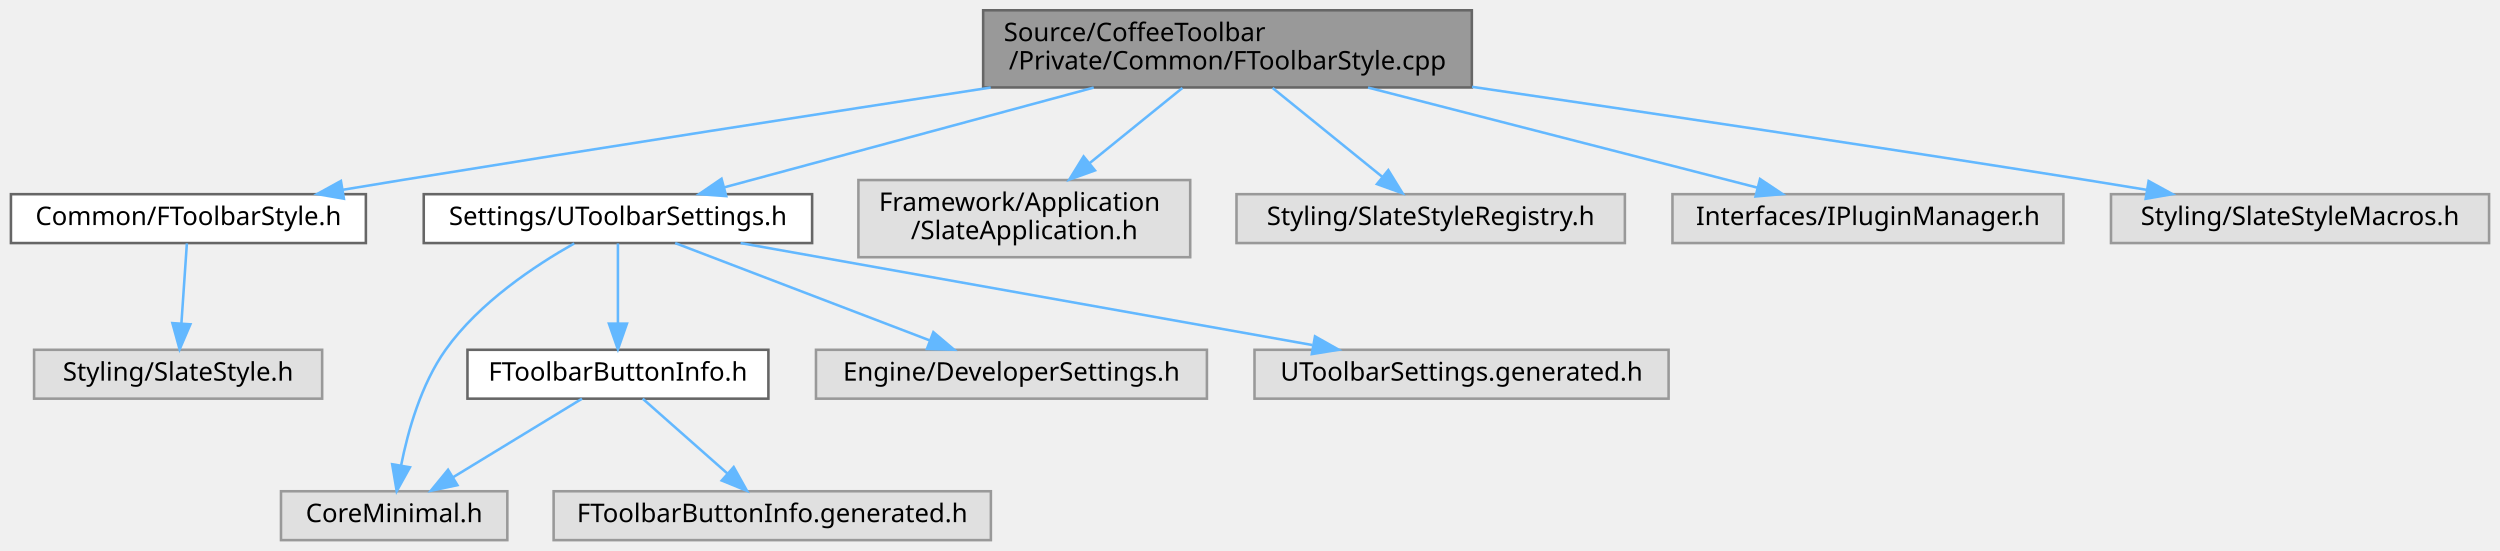
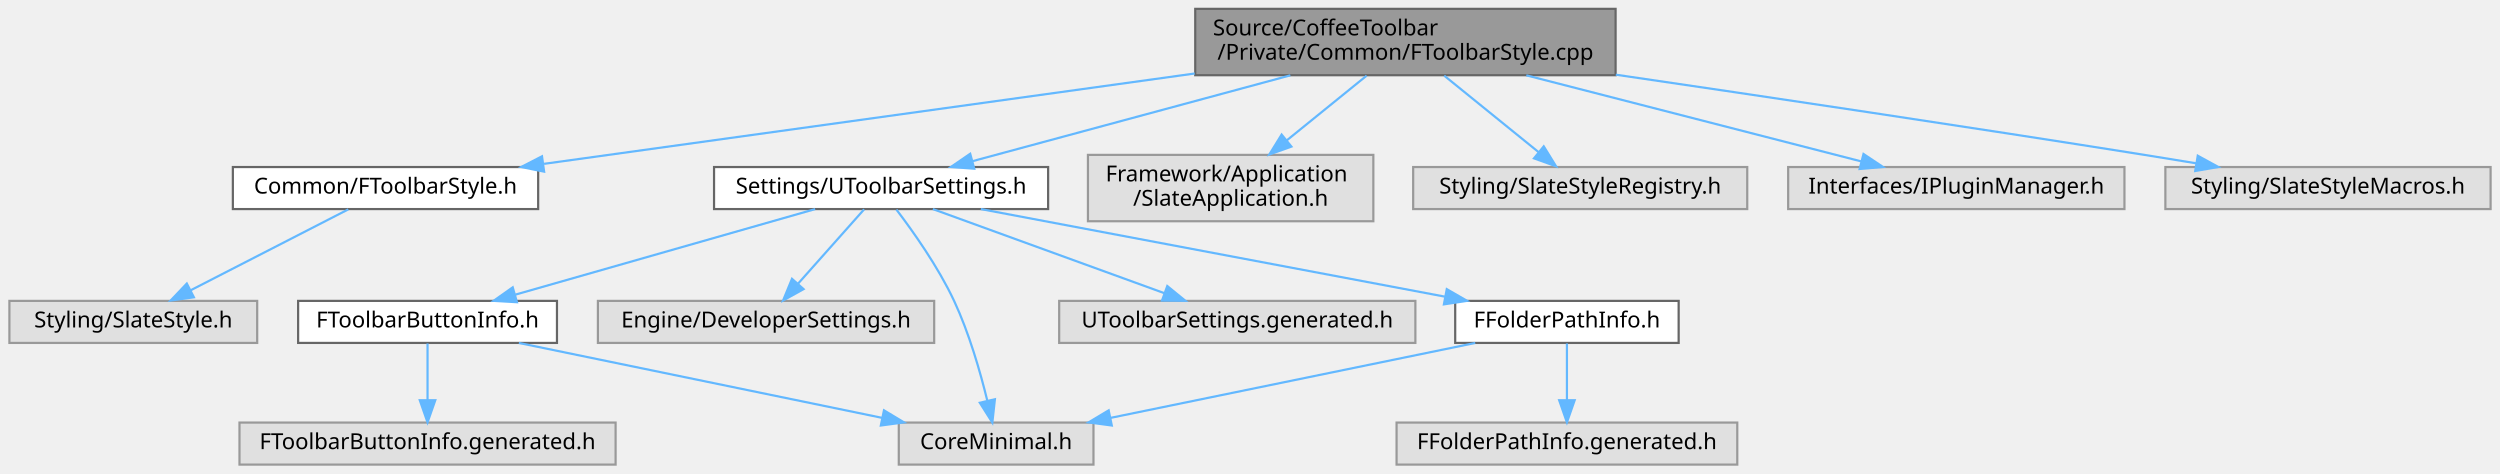
- <svg xmlns="http://www.w3.org/2000/svg" xmlns:xlink="http://www.w3.org/1999/xlink" width="972pt" height="214pt" viewBox="0.00 0.00 971.50 214.00">
+ <svg xmlns="http://www.w3.org/2000/svg" xmlns:xlink="http://www.w3.org/1999/xlink" width="1130pt" height="214pt" viewBox="0.00 0.00 1129.50 214.00">
  <g id="graph0" class="graph" transform="scale(1 1) rotate(0) translate(4 210)">
    <g id="Node000001" class="node">
      <g id="a_Node000001">
        <a xlink:title="Coffee Toolbar 플러그인의 Slate 스타일 등록을 구현합니다.">
-           <polygon fill="#999999" stroke="#666666" points="568,-206 378,-206 378,-176 568,-176 568,-206" />
-           <text text-anchor="start" x="386" y="-194" font-family="Malgun Gothic" font-size="10.00">Source/CoffeeToolbar</text>
-           <text text-anchor="middle" x="473" y="-183" font-family="Malgun Gothic" font-size="10.00">/Private/Common/FToolbarStyle.cpp</text>
+           <polygon fill="#999999" stroke="#666666" points="726,-206 536,-206 536,-176 726,-176 726,-206" />
+           <text text-anchor="start" x="544" y="-194" font-family="Malgun Gothic" font-size="10.00">Source/CoffeeToolbar</text>
+           <text text-anchor="middle" x="631" y="-183" font-family="Malgun Gothic" font-size="10.00">/Private/Common/FToolbarStyle.cpp</text>
        </a>
      </g>
    </g>
    <g id="Node000002" class="node">
      <g id="a_Node000002">
        <a xlink:href="FToolbarStyle_8h.html" target="_top" xlink:title="Coffee Toolbar 플러그인이 사용하는 Slate 스타일 세트를 선언합니다.">
-           <polygon fill="white" stroke="#666666" points="138,-134.5 0,-134.5 0,-115.5 138,-115.5 138,-134.5" />
-           <text text-anchor="middle" x="69" y="-122.5" font-family="Malgun Gothic" font-size="10.00">Common/FToolbarStyle.h</text>
+           <polygon fill="white" stroke="#666666" points="239,-134.5 101,-134.5 101,-115.5 239,-115.5 239,-134.5" />
+           <text text-anchor="middle" x="170" y="-122.5" font-family="Malgun Gothic" font-size="10.00">Common/FToolbarStyle.h</text>
        </a>
      </g>
    </g>
    <g id="edge1_Node000001_Node000002" class="edge">
      <g id="a_edge1_Node000001_Node000002">
        <a xlink:title=" ">
-           <path fill="none" stroke="#63b8ff" d="M380.94,-175.97C316.74,-166.12 229.11,-152.51 152,-140 144.58,-138.8 136.79,-137.51 129.07,-136.22" />
-           <polygon fill="#63b8ff" stroke="#63b8ff" points="129.46,-132.74 119.02,-134.54 128.3,-139.64 129.46,-132.74" />
+           <path fill="none" stroke="#63b8ff" d="M535.76,-176.78C448.33,-164.64 320.72,-146.92 241.66,-135.95" />
+           <polygon fill="#63b8ff" stroke="#63b8ff" points="241.69,-132.42 231.31,-134.51 240.73,-139.35 241.69,-132.42" />
        </a>
      </g>
    </g>
    <g id="Node000004" class="node">
      <g id="a_Node000004">
        <a xlink:href="UToolbarSettings_8h.html" target="_top" xlink:title="Coffee Toolbar 플러그인을 구성하기 위한 개발자 설정을 선언합니다.">
-           <polygon fill="white" stroke="#666666" points="311.5,-134.5 160.5,-134.5 160.5,-115.5 311.5,-115.5 311.5,-134.5" />
-           <text text-anchor="middle" x="236" y="-122.5" font-family="Malgun Gothic" font-size="10.00">Settings/UToolbarSettings.h</text>
+           <polygon fill="white" stroke="#666666" points="469.5,-134.5 318.5,-134.5 318.5,-115.5 469.5,-115.5 469.5,-134.5" />
+           <text text-anchor="middle" x="394" y="-122.5" font-family="Malgun Gothic" font-size="10.00">Settings/UToolbarSettings.h</text>
        </a>
      </g>
    </g>
    <g id="edge3_Node000001_Node000004" class="edge">
      <g id="a_edge3_Node000001_Node000004">
        <a xlink:title=" ">
-           <path fill="none" stroke="#63b8ff" d="M420.99,-175.95C377.78,-164.29 317.13,-147.91 277.22,-137.13" />
-           <polygon fill="#63b8ff" stroke="#63b8ff" points="278.11,-133.75 267.54,-134.52 276.28,-140.5 278.11,-133.75" />
-         </a>
-       </g>
-     </g>
-     <g id="Node000010" class="node">
-       <g id="a_Node000010">
-         <a xlink:title=" ">
-           <polygon fill="#e0e0e0" stroke="#999999" points="458.5,-140 329.5,-140 329.5,-110 458.5,-110 458.5,-140" />
-           <text text-anchor="start" x="337.5" y="-128" font-family="Malgun Gothic" font-size="10.00">Framework/Application</text>
-           <text text-anchor="middle" x="394" y="-117" font-family="Malgun Gothic" font-size="10.00">/SlateApplication.h</text>
-         </a>
-       </g>
-     </g>
-     <g id="edge10_Node000001_Node000010" class="edge">
-       <g id="a_edge10_Node000001_Node000010">
-         <a xlink:title=" ">
-           <path fill="none" stroke="#63b8ff" d="M455.47,-175.8C444.83,-167.18 431.08,-156.04 419.28,-146.48" />
-           <polygon fill="#63b8ff" stroke="#63b8ff" points="421.46,-143.74 411.48,-140.16 417.05,-149.18 421.46,-143.74" />
-         </a>
-       </g>
-     </g>
-     <g id="Node000011" class="node">
-       <g id="a_Node000011">
-         <a xlink:title=" ">
-           <polygon fill="#e0e0e0" stroke="#999999" points="627.5,-134.5 476.5,-134.5 476.5,-115.5 627.5,-115.5 627.5,-134.5" />
-           <text text-anchor="middle" x="552" y="-122.5" font-family="Malgun Gothic" font-size="10.00">Styling/SlateStyleRegistry.h</text>
-         </a>
-       </g>
-     </g>
-     <g id="edge11_Node000001_Node000011" class="edge">
-       <g id="a_edge11_Node000001_Node000011">
-         <a xlink:title=" ">
-           <path fill="none" stroke="#63b8ff" d="M490.53,-175.8C503.21,-165.53 520.32,-151.67 533.26,-141.18" />
-           <polygon fill="#63b8ff" stroke="#63b8ff" points="535.52,-143.86 541.08,-134.84 531.11,-138.42 535.52,-143.86" />
+           <path fill="none" stroke="#63b8ff" d="M578.99,-175.95C535.78,-164.29 475.13,-147.91 435.22,-137.13" />
+           <polygon fill="#63b8ff" stroke="#63b8ff" points="436.11,-133.75 425.54,-134.52 434.28,-140.5 436.11,-133.75" />
        </a>
      </g>
    </g>
    <g id="Node000012" class="node">
      <g id="a_Node000012">
        <a xlink:title=" ">
-           <polygon fill="#e0e0e0" stroke="#999999" points="798,-134.5 646,-134.5 646,-115.5 798,-115.5 798,-134.5" />
-           <text text-anchor="middle" x="722" y="-122.5" font-family="Malgun Gothic" font-size="10.00">Interfaces/IPluginManager.h</text>
-         </a>
-       </g>
-     </g>
-     <g id="edge12_Node000001_Node000012" class="edge">
-       <g id="a_edge12_Node000001_Node000012">
-         <a xlink:title=" ">
-           <path fill="none" stroke="#63b8ff" d="M527.64,-175.95C573.14,-164.26 637.04,-147.84 678.96,-137.06" />
-           <polygon fill="#63b8ff" stroke="#63b8ff" points="680.05,-140.4 688.86,-134.52 678.31,-133.62 680.05,-140.4" />
+           <polygon fill="#e0e0e0" stroke="#999999" points="616.5,-140 487.5,-140 487.5,-110 616.5,-110 616.5,-140" />
+           <text text-anchor="start" x="495.5" y="-128" font-family="Malgun Gothic" font-size="10.00">Framework/Application</text>
+           <text text-anchor="middle" x="552" y="-117" font-family="Malgun Gothic" font-size="10.00">/SlateApplication.h</text>
+         </a>
+       </g>
+     </g>
+     <g id="edge13_Node000001_Node000012" class="edge">
+       <g id="a_edge13_Node000001_Node000012">
+         <a xlink:title=" ">
+           <path fill="none" stroke="#63b8ff" d="M613.47,-175.8C602.83,-167.18 589.08,-156.04 577.28,-146.48" />
+           <polygon fill="#63b8ff" stroke="#63b8ff" points="579.46,-143.74 569.48,-140.16 575.05,-149.18 579.46,-143.74" />
        </a>
      </g>
    </g>
    <g id="Node000013" class="node">
      <g id="a_Node000013">
        <a xlink:title=" ">
-           <polygon fill="#e0e0e0" stroke="#999999" points="963.5,-134.5 816.5,-134.5 816.5,-115.5 963.5,-115.5 963.5,-134.5" />
-           <text text-anchor="middle" x="890" y="-122.5" font-family="Malgun Gothic" font-size="10.00">Styling/SlateStyleMacros.h</text>
-         </a>
-       </g>
-     </g>
-     <g id="edge13_Node000001_Node000013" class="edge">
-       <g id="a_edge13_Node000001_Node000013">
-         <a xlink:title=" ">
-           <path fill="none" stroke="#63b8ff" d="M568.09,-176.24C634.96,-166.45 726.51,-152.81 807,-140 814.61,-138.79 822.61,-137.48 830.51,-136.17" />
-           <polygon fill="#63b8ff" stroke="#63b8ff" points="831.14,-139.61 840.43,-134.52 829.99,-132.71 831.14,-139.61" />
+           <polygon fill="#e0e0e0" stroke="#999999" points="785.5,-134.5 634.5,-134.5 634.5,-115.5 785.5,-115.5 785.5,-134.5" />
+           <text text-anchor="middle" x="710" y="-122.5" font-family="Malgun Gothic" font-size="10.00">Styling/SlateStyleRegistry.h</text>
+         </a>
+       </g>
+     </g>
+     <g id="edge14_Node000001_Node000013" class="edge">
+       <g id="a_edge14_Node000001_Node000013">
+         <a xlink:title=" ">
+           <path fill="none" stroke="#63b8ff" d="M648.53,-175.8C661.21,-165.53 678.32,-151.67 691.26,-141.18" />
+           <polygon fill="#63b8ff" stroke="#63b8ff" points="693.52,-143.86 699.08,-134.84 689.11,-138.42 693.52,-143.86" />
+         </a>
+       </g>
+     </g>
+     <g id="Node000014" class="node">
+       <g id="a_Node000014">
+         <a xlink:title=" ">
+           <polygon fill="#e0e0e0" stroke="#999999" points="956,-134.5 804,-134.5 804,-115.5 956,-115.5 956,-134.5" />
+           <text text-anchor="middle" x="880" y="-122.5" font-family="Malgun Gothic" font-size="10.00">Interfaces/IPluginManager.h</text>
+         </a>
+       </g>
+     </g>
+     <g id="edge15_Node000001_Node000014" class="edge">
+       <g id="a_edge15_Node000001_Node000014">
+         <a xlink:title=" ">
+           <path fill="none" stroke="#63b8ff" d="M685.64,-175.95C731.14,-164.26 795.04,-147.84 836.96,-137.06" />
+           <polygon fill="#63b8ff" stroke="#63b8ff" points="838.05,-140.4 846.86,-134.52 836.31,-133.62 838.05,-140.4" />
+         </a>
+       </g>
+     </g>
+     <g id="Node000015" class="node">
+       <g id="a_Node000015">
+         <a xlink:title=" ">
+           <polygon fill="#e0e0e0" stroke="#999999" points="1121.5,-134.5 974.5,-134.5 974.5,-115.5 1121.5,-115.5 1121.5,-134.5" />
+           <text text-anchor="middle" x="1048" y="-122.5" font-family="Malgun Gothic" font-size="10.00">Styling/SlateStyleMacros.h</text>
+         </a>
+       </g>
+     </g>
+     <g id="edge16_Node000001_Node000015" class="edge">
+       <g id="a_edge16_Node000001_Node000015">
+         <a xlink:title=" ">
+           <path fill="none" stroke="#63b8ff" d="M726.09,-176.24C792.96,-166.45 884.51,-152.81 965,-140 972.61,-138.79 980.61,-137.48 988.51,-136.17" />
+           <polygon fill="#63b8ff" stroke="#63b8ff" points="989.14,-139.61 998.43,-134.52 987.99,-132.71 989.14,-139.61" />
        </a>
      </g>
    </g>
    <g id="Node000003" class="node">
      <g id="a_Node000003">
        <a xlink:title=" ">
-           <polygon fill="#e0e0e0" stroke="#999999" points="121,-74 9,-74 9,-55 121,-55 121,-74" />
-           <text text-anchor="middle" x="65" y="-62" font-family="Malgun Gothic" font-size="10.00">Styling/SlateStyle.h</text>
+           <polygon fill="#e0e0e0" stroke="#999999" points="112,-74 0,-74 0,-55 112,-55 112,-74" />
+           <text text-anchor="middle" x="56" y="-62" font-family="Malgun Gothic" font-size="10.00">Styling/SlateStyle.h</text>
        </a>
      </g>
    </g>
    <g id="edge2_Node000002_Node000003" class="edge">
      <g id="a_edge2_Node000002_Node000003">
        <a xlink:title=" ">
-           <path fill="none" stroke="#63b8ff" d="M68.41,-115.37C67.85,-107.25 67,-94.81 66.29,-84.39" />
-           <polygon fill="#63b8ff" stroke="#63b8ff" points="69.77,-83.91 65.59,-74.17 62.78,-84.38 69.77,-83.91" />
+           <path fill="none" stroke="#63b8ff" d="M153.18,-115.37C134.4,-105.73 103.8,-90.03 81.95,-78.81" />
+           <polygon fill="#63b8ff" stroke="#63b8ff" points="83.39,-75.62 72.89,-74.17 80.19,-81.85 83.39,-75.62" />
        </a>
      </g>
    </g>
    <g id="Node000005" class="node">
      <g id="a_Node000005">
        <a xlink:title=" ">
-           <polygon fill="#e0e0e0" stroke="#999999" points="193,-19 105,-19 105,0 193,0 193,-19" />
-           <text text-anchor="middle" x="149" y="-7" font-family="Malgun Gothic" font-size="10.00">CoreMinimal.h</text>
+           <polygon fill="#e0e0e0" stroke="#999999" points="490,-19 402,-19 402,0 490,0 490,-19" />
+           <text text-anchor="middle" x="446" y="-7" font-family="Malgun Gothic" font-size="10.00">CoreMinimal.h</text>
        </a>
      </g>
    </g>
    <g id="edge4_Node000004_Node000005" class="edge">
      <g id="a_edge4_Node000004_Node000005">
        <a xlink:title=" ">
-           <path fill="none" stroke="#63b8ff" d="M219.02,-115.36C203.84,-106.8 182.02,-92.34 169,-74 159.49,-60.6 154.37,-42.5 151.7,-29.05" />
-           <polygon fill="#63b8ff" stroke="#63b8ff" points="155.13,-28.32 149.99,-19.05 148.23,-29.5 155.13,-28.32" />
+           <path fill="none" stroke="#63b8ff" d="M400.93,-115.26C408.27,-105.63 419.78,-89.45 427,-74 433.78,-59.49 438.81,-41.98 441.98,-29.03" />
+           <polygon fill="#63b8ff" stroke="#63b8ff" points="445.45,-29.54 444.29,-19 438.63,-27.96 445.45,-29.54" />
        </a>
      </g>
    </g>
    <g id="Node000006" class="node">
      <g id="a_Node000006">
        <a xlink:href="FToolbarButtonInfo_8h.html" target="_top" xlink:title="커스터마이즈 가능한 Coffee Toolbar 버튼 정보를 선언합니다.">
-           <polygon fill="white" stroke="#666666" points="294.5,-74 177.5,-74 177.5,-55 294.5,-55 294.5,-74" />
-           <text text-anchor="middle" x="236" y="-62" font-family="Malgun Gothic" font-size="10.00">FToolbarButtonInfo.h</text>
+           <polygon fill="white" stroke="#666666" points="247.5,-74 130.5,-74 130.5,-55 247.5,-55 247.5,-74" />
+           <text text-anchor="middle" x="189" y="-62" font-family="Malgun Gothic" font-size="10.00">FToolbarButtonInfo.h</text>
        </a>
      </g>
    </g>
    <g id="edge5_Node000004_Node000006" class="edge">
      <g id="a_edge5_Node000004_Node000006">
        <a xlink:title=" ">
-           <path fill="none" stroke="#63b8ff" d="M236,-115.37C236,-107.25 236,-94.81 236,-84.39" />
-           <polygon fill="#63b8ff" stroke="#63b8ff" points="239.5,-84.17 236,-74.17 232.5,-84.17 239.5,-84.17" />
+           <path fill="none" stroke="#63b8ff" d="M364.19,-115.49C328.44,-105.29 268.37,-88.15 228.71,-76.83" />
+           <polygon fill="#63b8ff" stroke="#63b8ff" points="229.42,-73.4 218.84,-74.02 227.5,-80.13 229.42,-73.4" />
        </a>
      </g>
    </g>
    <g id="Node000008" class="node">
      <g id="a_Node000008">
        <a xlink:title=" ">
-           <polygon fill="#e0e0e0" stroke="#999999" points="465,-74 313,-74 313,-55 465,-55 465,-74" />
-           <text text-anchor="middle" x="389" y="-62" font-family="Malgun Gothic" font-size="10.00">Engine/DeveloperSettings.h</text>
+           <polygon fill="#e0e0e0" stroke="#999999" points="418,-74 266,-74 266,-55 418,-55 418,-74" />
+           <text text-anchor="middle" x="342" y="-62" font-family="Malgun Gothic" font-size="10.00">Engine/DeveloperSettings.h</text>
        </a>
      </g>
    </g>
    <g id="edge8_Node000004_Node000008" class="edge">
      <g id="a_edge8_Node000004_Node000008">
        <a xlink:title=" ">
-           <path fill="none" stroke="#63b8ff" d="M258.25,-115.49C284.31,-105.53 327.68,-88.95 357.27,-77.63" />
-           <polygon fill="#63b8ff" stroke="#63b8ff" points="358.64,-80.86 366.73,-74.02 356.14,-74.32 358.64,-80.86" />
+           <path fill="none" stroke="#63b8ff" d="M386.33,-115.37C378.49,-106.55 366.14,-92.66 356.46,-81.77" />
+           <polygon fill="#63b8ff" stroke="#63b8ff" points="358.96,-79.32 349.7,-74.17 353.73,-83.97 358.96,-79.32" />
        </a>
      </g>
    </g>
    <g id="Node000009" class="node">
      <g id="a_Node000009">
-         <a xlink:title=" ">
-           <polygon fill="#e0e0e0" stroke="#999999" points="644.5,-74 483.5,-74 483.5,-55 644.5,-55 644.5,-74" />
-           <text text-anchor="middle" x="564" y="-62" font-family="Malgun Gothic" font-size="10.00">UToolbarSettings.generated.h</text>
+         <a xlink:href="FFolderPathInfo_8h.html" target="_top" xlink:title=" ">
+           <polygon fill="white" stroke="#666666" points="754.5,-74 653.5,-74 653.5,-55 754.5,-55 754.5,-74" />
+           <text text-anchor="middle" x="704" y="-62" font-family="Malgun Gothic" font-size="10.00">FFolderPathInfo.h</text>
        </a>
      </g>
    </g>
    <g id="edge9_Node000004_Node000009" class="edge">
      <g id="a_edge9_Node000004_Node000009">
        <a xlink:title=" ">
-           <path fill="none" stroke="#63b8ff" d="M283.69,-115.49C342.6,-104.99 442.75,-87.12 506.04,-75.84" />
-           <polygon fill="#63b8ff" stroke="#63b8ff" points="507.02,-79.22 516.25,-74.02 505.79,-72.33 507.02,-79.22" />
+           <path fill="none" stroke="#63b8ff" d="M439.08,-115.49C494.64,-105.01 589.02,-87.2 648.85,-75.91" />
+           <polygon fill="#63b8ff" stroke="#63b8ff" points="649.69,-79.31 658.87,-74.02 648.39,-72.43 649.69,-79.31" />
+         </a>
+       </g>
+     </g>
+     <g id="Node000011" class="node">
+       <g id="a_Node000011">
+         <a xlink:title=" ">
+           <polygon fill="#e0e0e0" stroke="#999999" points="635.5,-74 474.5,-74 474.5,-55 635.5,-55 635.5,-74" />
+           <text text-anchor="middle" x="555" y="-62" font-family="Malgun Gothic" font-size="10.00">UToolbarSettings.generated.h</text>
+         </a>
+       </g>
+     </g>
+     <g id="edge12_Node000004_Node000011" class="edge">
+       <g id="a_edge12_Node000004_Node000011">
+         <a xlink:title=" ">
+           <path fill="none" stroke="#63b8ff" d="M417.41,-115.49C444.95,-105.49 490.87,-88.8 522.01,-77.49" />
+           <polygon fill="#63b8ff" stroke="#63b8ff" points="523.36,-80.72 531.56,-74.02 520.97,-74.14 523.36,-80.72" />
        </a>
      </g>
    </g>
    <g id="edge6_Node000006_Node000005" class="edge">
      <g id="a_edge6_Node000006_Node000005">
        <a xlink:title=" ">
-           <path fill="none" stroke="#63b8ff" d="M222.02,-54.98C208.53,-46.77 187.87,-34.18 171.96,-24.49" />
-           <polygon fill="#63b8ff" stroke="#63b8ff" points="173.59,-21.38 163.23,-19.17 169.95,-27.36 173.59,-21.38" />
+           <path fill="none" stroke="#63b8ff" d="M230.29,-54.98C274.93,-45.78 346.16,-31.09 394.45,-21.13" />
+           <polygon fill="#63b8ff" stroke="#63b8ff" points="395.3,-24.53 404.38,-19.08 393.88,-17.67 395.3,-24.53" />
        </a>
      </g>
    </g>
    <g id="Node000007" class="node">
      <g id="a_Node000007">
        <a xlink:title=" ">
-           <polygon fill="#e0e0e0" stroke="#999999" points="381,-19 211,-19 211,0 381,0 381,-19" />
-           <text text-anchor="middle" x="296" y="-7" font-family="Malgun Gothic" font-size="10.00">FToolbarButtonInfo.generated.h</text>
+           <polygon fill="#e0e0e0" stroke="#999999" points="274,-19 104,-19 104,0 274,0 274,-19" />
+           <text text-anchor="middle" x="189" y="-7" font-family="Malgun Gothic" font-size="10.00">FToolbarButtonInfo.generated.h</text>
        </a>
      </g>
    </g>
    <g id="edge7_Node000006_Node000007" class="edge">
      <g id="a_edge7_Node000006_Node000007">
        <a xlink:title=" ">
-           <path fill="none" stroke="#63b8ff" d="M245.64,-54.98C254.51,-47.15 267.87,-35.34 278.61,-25.86" />
-           <polygon fill="#63b8ff" stroke="#63b8ff" points="281.01,-28.41 286.18,-19.17 276.37,-23.17 281.01,-28.41" />
+           <path fill="none" stroke="#63b8ff" d="M189,-54.75C189,-47.8 189,-37.85 189,-29.13" />
+           <polygon fill="#63b8ff" stroke="#63b8ff" points="192.5,-29.09 189,-19.09 185.5,-29.09 192.5,-29.09" />
+         </a>
+       </g>
+     </g>
+     <g id="edge10_Node000009_Node000005" class="edge">
+       <g id="a_edge10_Node000009_Node000005">
+         <a xlink:title=" ">
+           <path fill="none" stroke="#63b8ff" d="M662.55,-54.98C617.73,-45.78 546.23,-31.09 497.75,-21.13" />
+           <polygon fill="#63b8ff" stroke="#63b8ff" points="498.28,-17.67 487.78,-19.08 496.87,-24.52 498.28,-17.67" />
+         </a>
+       </g>
+     </g>
+     <g id="Node000010" class="node">
+       <g id="a_Node000010">
+         <a xlink:title=" ">
+           <polygon fill="#e0e0e0" stroke="#999999" points="781,-19 627,-19 627,0 781,0 781,-19" />
+           <text text-anchor="middle" x="704" y="-7" font-family="Malgun Gothic" font-size="10.00">FFolderPathInfo.generated.h</text>
+         </a>
+       </g>
+     </g>
+     <g id="edge11_Node000009_Node000010" class="edge">
+       <g id="a_edge11_Node000009_Node000010">
+         <a xlink:title=" ">
+           <path fill="none" stroke="#63b8ff" d="M704,-54.75C704,-47.8 704,-37.85 704,-29.13" />
+           <polygon fill="#63b8ff" stroke="#63b8ff" points="707.5,-29.09 704,-19.09 700.5,-29.09 707.5,-29.09" />
        </a>
      </g>
    </g>
  </g>
</svg>
